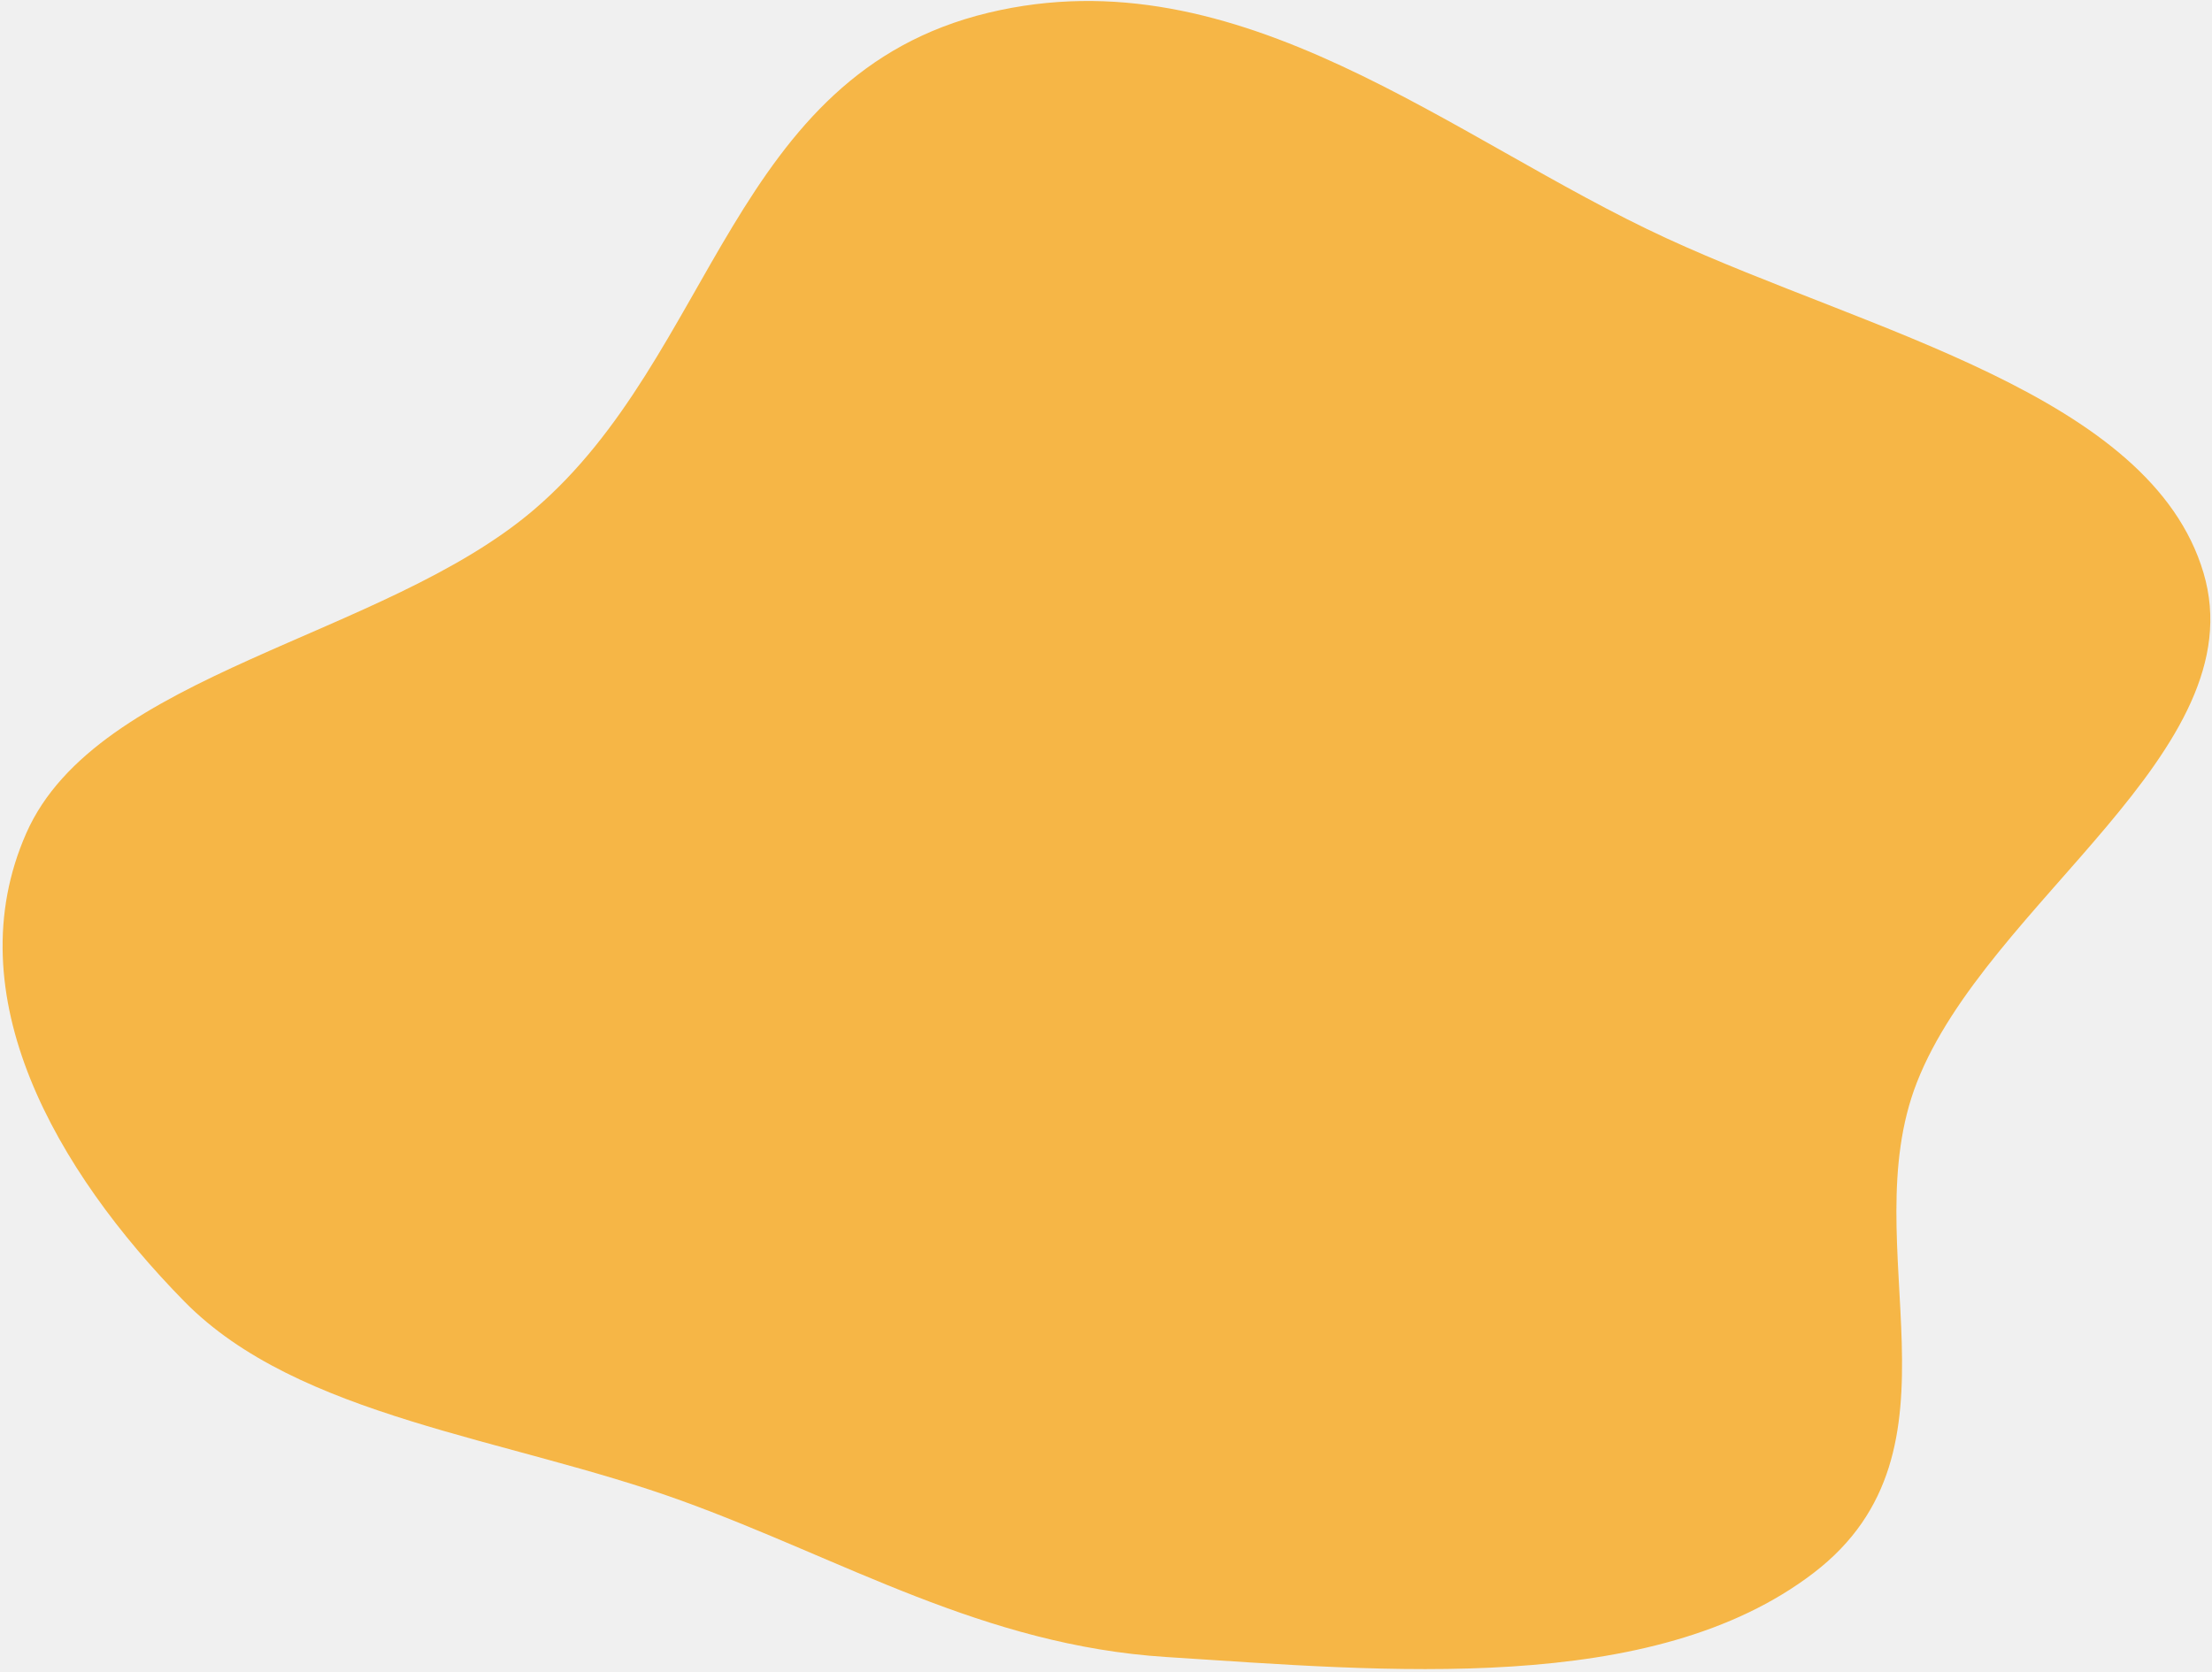
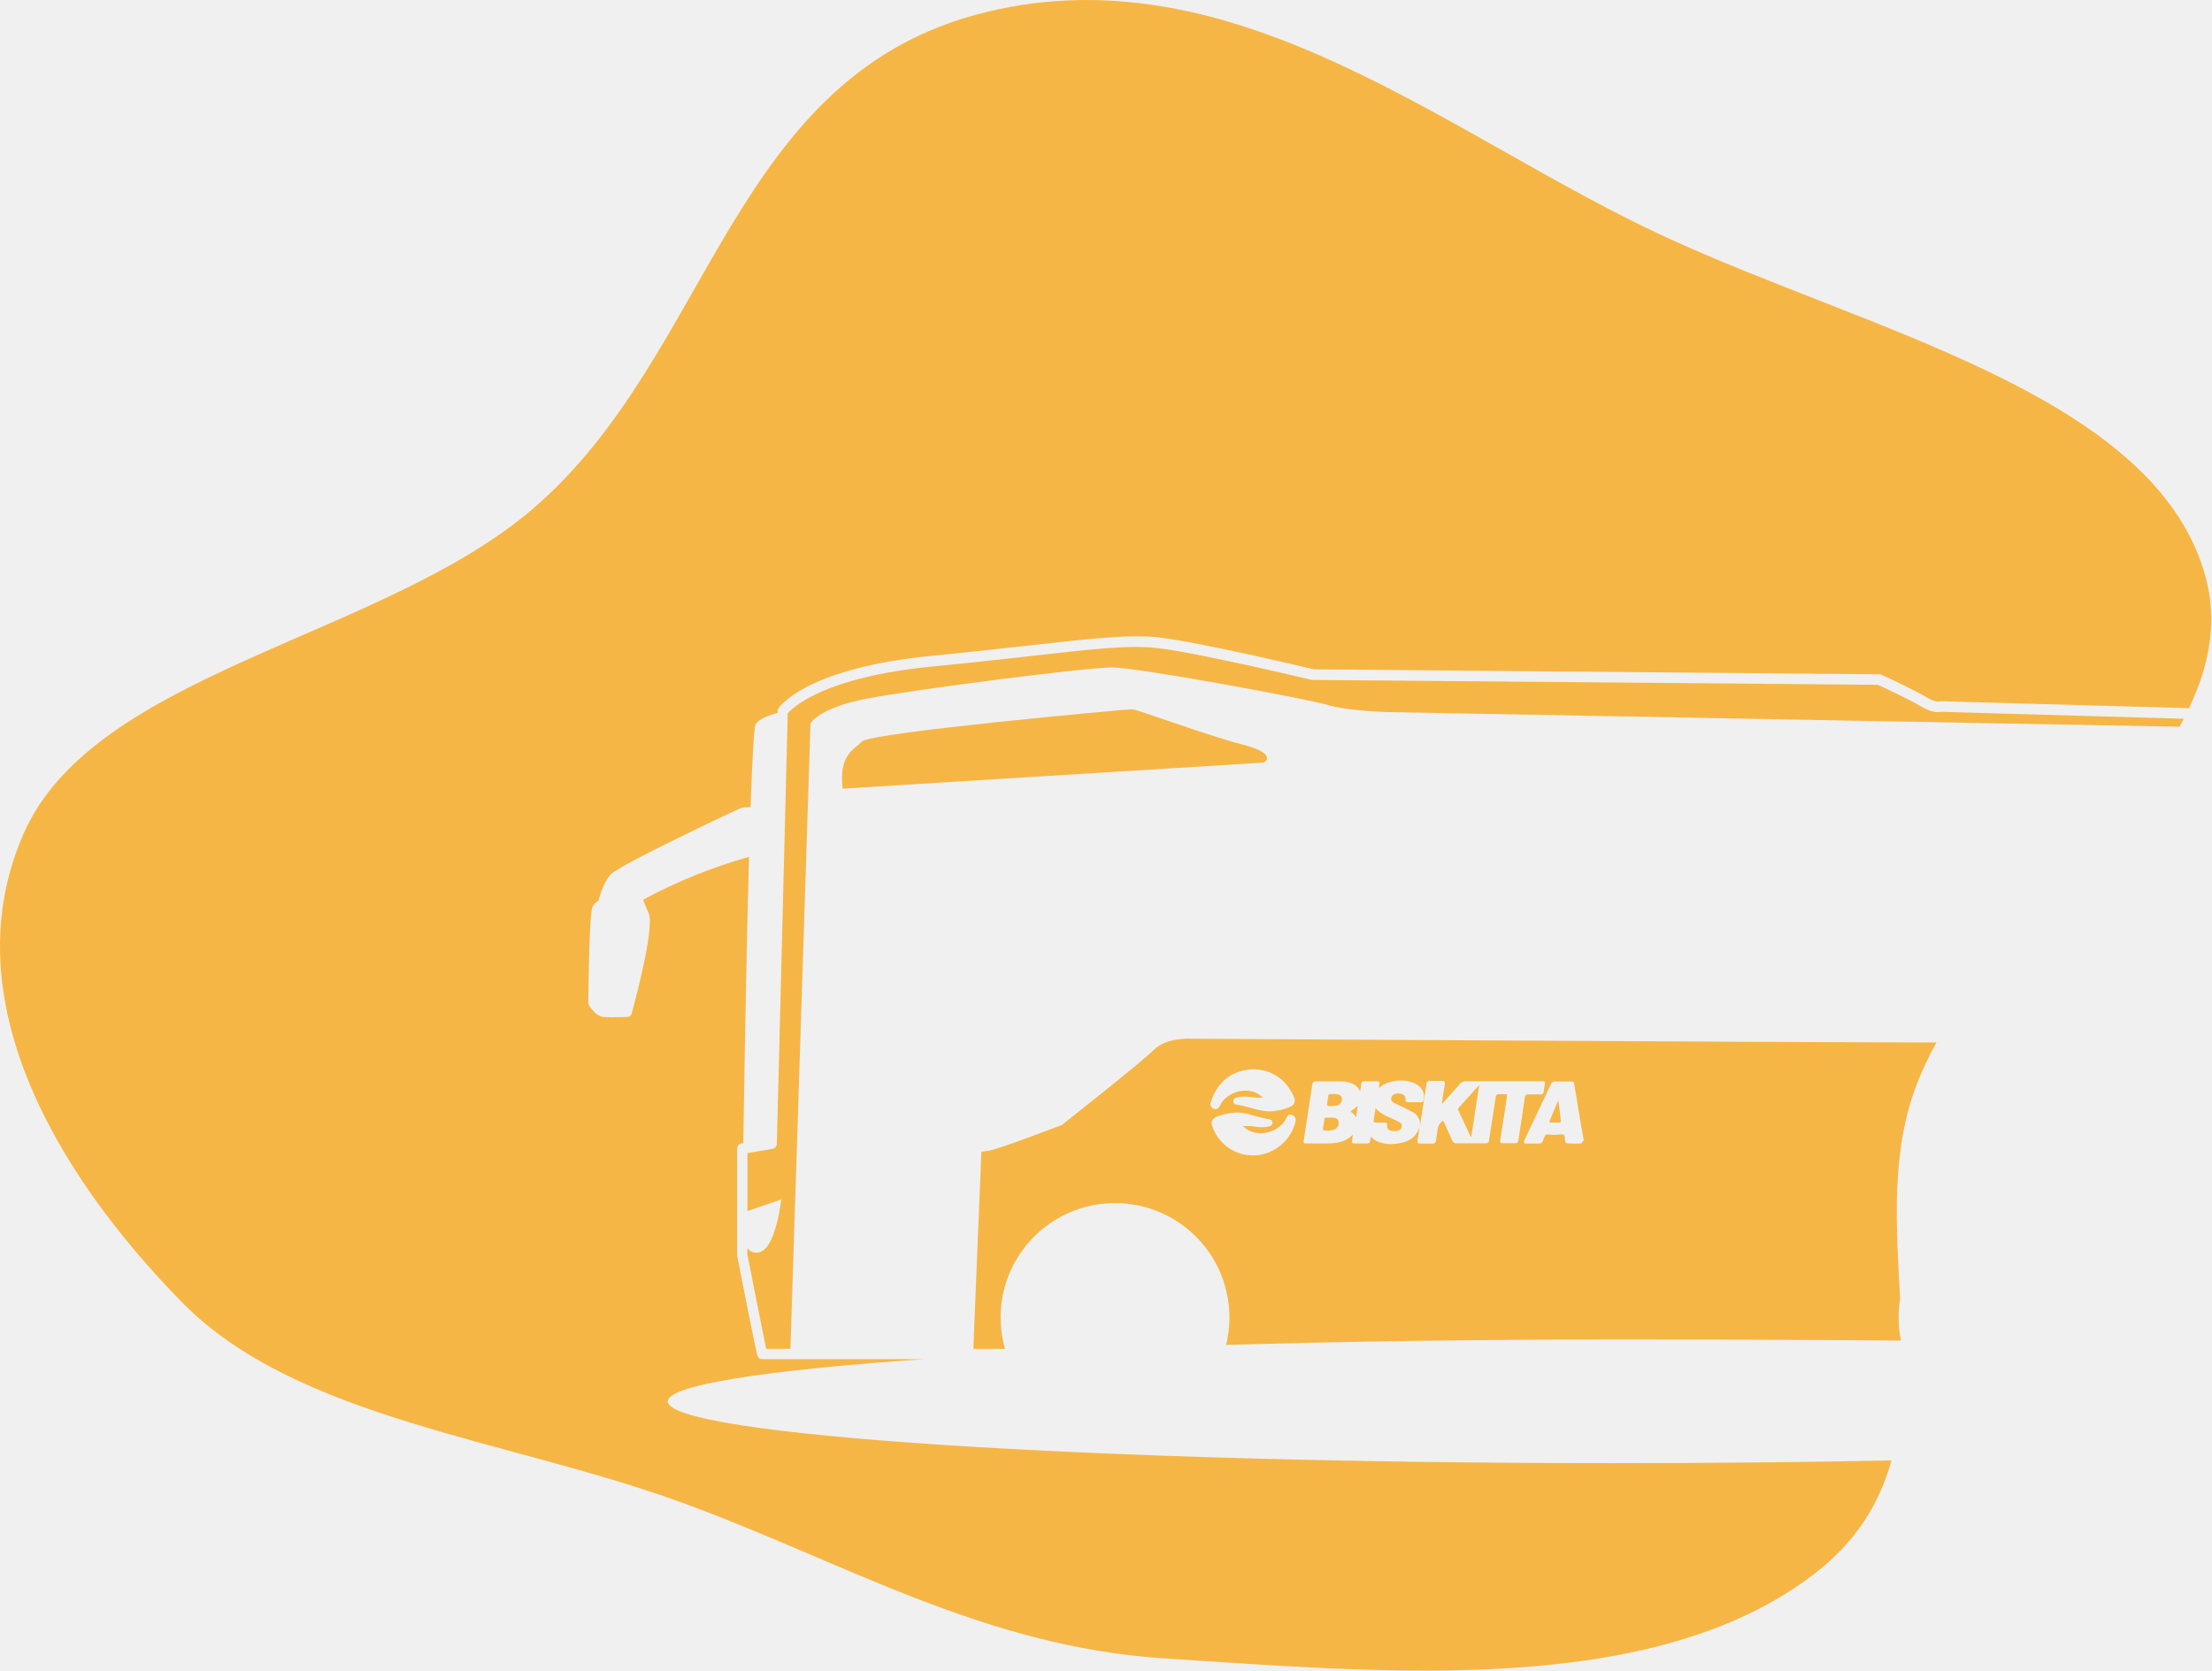
- <svg xmlns="http://www.w3.org/2000/svg" width="639" height="483" viewBox="0 0 639 483" fill="none">
-   <path fillRule="evenodd" clipRule="evenodd" d="M285.557 3.678C358.134 -13.738 419.238 40.169 481.343 68.805C540.192 95.939 621.277 114.025 636.55 165.515C651.815 216.98 574.052 260.661 553.72 312.81C535.251 360.182 570.541 418.789 523.892 454.478C477.354 490.084 400.444 482.818 336.828 478.749C284.09 475.375 243.625 450.524 196.789 433.555C146.644 415.388 86.154 409.565 53.233 376.004C16.15 338.201 -13.061 287.511 7.606 240.696C28.061 194.36 110.741 184.363 154.191 147.312C206.662 102.568 211.117 21.542 285.557 3.678Z" fill="#F6B646" />
+ <svg xmlns="http://www.w3.org/2000/svg" width="638" height="482" viewBox="0 0 638 482" fill="none">
+   <g clip-path="url(#clip0_678_2327)">
+     <path fill-rule="evenodd" clip-rule="evenodd" d="M447.28 323.85H449.76C450.15 323.85 450.25 323.69 450.19 323.31C450.09 322.74 450.06 322.16 449.99 321.59C449.83 320.3 449.66 319 449.5 317.71H449.33C448.543 319.59 447.75 321.47 446.95 323.35C446.81 323.68 446.9 323.85 447.28 323.85Z" fill="#F6B646" />
+     <path fill-rule="evenodd" clip-rule="evenodd" d="M423.2 325.81L424.2 328.01H424.35L426.63 313.18H426.51C424.58 315.3 422.66 317.44 420.73 319.56C420.617 319.68 420.55 319.835 420.539 319.999C420.528 320.163 420.574 320.326 420.67 320.46C421.53 322.22 422.36 324 423.2 325.81Z" fill="#F6B646" />
+     <path fill-rule="evenodd" clip-rule="evenodd" d="M396.76 323.87C397.63 323.87 398.5 323.87 399.37 323.87C399.9 323.87 400.14 324.02 400.09 324.61C400.053 324.798 400.056 324.991 400.098 325.178C400.141 325.364 400.222 325.54 400.338 325.693C400.453 325.846 400.599 325.973 400.766 326.065C400.934 326.158 401.119 326.214 401.31 326.23C401.9 326.355 402.51 326.355 403.1 326.23C403.403 326.186 403.684 326.047 403.903 325.833C404.122 325.619 404.268 325.342 404.32 325.04C404.373 324.751 404.319 324.453 404.168 324.2C404.017 323.948 403.78 323.76 403.5 323.67C402.83 323.33 402.14 323.01 401.45 322.67C399.8 321.9 398.05 321.29 396.75 319.67C396.55 320.99 396.37 322.12 396.2 323.26C396.13 323.69 396.32 323.88 396.76 323.87Z" fill="#F6B646" />
+     <path fill-rule="evenodd" clip-rule="evenodd" d="M358.24 214.76C347.43 211.95 327.98 204.61 326.47 204.61C324.96 204.61 251.25 211.31 248.65 213.9C246.05 216.49 241.95 217.79 243.03 227.52L364.51 220C364.51 220 369.06 217.57 358.24 214.76Z" fill="#F6B646" />
+     <path fill-rule="evenodd" clip-rule="evenodd" d="M227.98 389.11L233.77 208.7C233.77 208.7 236.16 204.2 249.97 201.56C263.78 198.92 312.97 192.56 320.68 192.56C328.39 192.56 378.06 201.82 383.06 203.41C388.06 205 399.53 205.41 399.53 205.41L628.62 209.65C629.05 208.88 629.46 208.12 629.86 207.35L559.86 205.35C558.98 205.57 557.1 205.62 553.93 203.71C550.76 201.8 543.23 198.3 541.64 197.56L378.71 196.15C378.597 196.165 378.483 196.165 378.37 196.15C378.05 196.07 345.81 188.38 334.02 186.99C325.86 185.99 315.08 187.25 297.22 189.27C289.16 190.18 280.02 191.21 268.97 192.27C237.7 195.33 228.68 204.08 227.2 205.8L224.06 330C224.051 330.348 223.921 330.681 223.693 330.944C223.465 331.207 223.153 331.382 222.81 331.44L215.58 332.65V349.57L215.64 349.37L225.35 346.03L224.97 348.48C224.72 350.13 223.3 358.43 220.19 360.7C219.613 361.133 218.912 361.368 218.19 361.37C218.03 361.38 217.87 361.38 217.71 361.37C216.849 361.233 216.074 360.767 215.55 360.07V361.85C217.42 371.4 220.16 385.2 220.99 389.15L227.98 389.11Z" fill="#F6B646" />
+     <path fill-rule="evenodd" clip-rule="evenodd" d="M391.12 322.29C391.3 321.07 391.45 320.06 391.61 319.04C391.056 319.544 390.457 319.996 389.82 320.39C389.66 320.48 389.48 320.62 389.7 320.79C390.256 321.204 390.737 321.712 391.12 322.29Z" fill="#F6B646" />
+     <path fill-rule="evenodd" clip-rule="evenodd" d="M465.39 422.11C314.74 422.11 192.61 414.11 192.61 404.3C192.61 399.58 220.61 395.3 266.39 392.11H219.79C218.63 392.11 218.41 391.11 218.12 389.69C217.95 388.9 217.72 387.78 217.44 386.43C216.9 383.74 216.18 380.15 215.44 376.57C214.01 369.39 212.61 362.22 212.61 362.22C212.6 362.123 212.6 362.026 212.61 361.93V331.37C212.608 331.015 212.732 330.67 212.962 330.399C213.191 330.128 213.509 329.947 213.86 329.89L214.38 329.8C214.43 326.32 215.11 281.29 216.04 247.19C205.48 250.168 195.276 254.289 185.61 259.48V260L187.09 263.45C188.76 267.35 183.79 286.52 182.22 292.3C182.139 292.611 181.958 292.887 181.705 293.086C181.453 293.285 181.142 293.395 180.82 293.4C180.68 293.4 178.58 293.46 176.67 293.46C175.67 293.46 174.67 293.46 174.12 293.4C171.85 293.21 170.19 290.53 169.88 289.99C169.74 289.758 169.67 289.49 169.68 289.22C169.78 279.63 170.07 263.29 170.9 261.63C171.24 260.859 171.858 260.245 172.63 259.91C172.63 259.91 172.63 259.85 172.63 259.82C172.63 259.62 173.81 255.05 176 252.41C178.38 249.56 213.15 233.34 213.49 233.19C214.462 232.9 215.479 232.795 216.49 232.88C216.95 219.31 217.49 209.65 217.94 208.93C219.13 207.24 222.27 206.19 224.28 205.67V205.14C224.289 204.866 224.372 204.6 224.52 204.37C224.82 203.9 232.4 192.77 268.74 189.2C279.74 188.12 288.9 187.09 296.96 186.2C315.03 184.2 325.96 182.92 334.44 183.92C346.09 185.29 376.17 192.44 378.97 193.1L542.06 194.53C542.27 194.527 542.479 194.572 542.67 194.66C543.05 194.84 551.98 198.96 555.54 201.1C557.93 202.53 559.03 202.42 559.17 202.4C559.358 202.326 559.559 202.291 559.76 202.3L631.37 204.3C637.42 191.6 639.81 178.66 635.81 165.19C620.54 113.7 539.45 95.61 480.61 68.48C418.49 39.88 357.39 -14 284.81 3.39C210.37 21.26 205.91 102.28 153.44 147C109.99 184.05 27.31 194 6.86 240.38C-13.81 287.19 15.4 337.88 52.48 375.69C85.41 409.28 145.9 415.1 196.06 433.27C242.9 450.27 283.36 475.09 336.06 478.46C399.68 482.53 476.59 489.8 523.12 454.19C535.59 444.66 542.2 433.48 545.55 421.33C520.22 421.84 493.29 422.11 465.39 422.11Z" fill="#F6B646" />
+     <path fill-rule="evenodd" clip-rule="evenodd" d="M289.86 389.1C288.478 384.237 288.233 379.121 289.142 374.148C290.051 369.175 292.09 364.477 295.103 360.417C298.115 356.357 302.021 353.044 306.517 350.733C311.013 348.421 315.98 347.174 321.035 347.087C326.09 346.999 331.097 348.075 335.67 350.23C340.243 352.385 344.26 355.561 347.411 359.515C350.562 363.469 352.762 368.093 353.842 373.032C354.922 377.971 354.853 383.092 353.64 388C387.75 387 425.57 386.44 465.39 386.44C493.98 386.44 521.88 386.52 548.28 386.75C547.833 384.551 547.608 382.313 547.61 380.07C547.609 378.274 547.757 376.481 548.05 374.71C546.9 353.66 545.32 332.11 552.97 312.48C554.565 308.452 556.422 304.534 558.53 300.75C513.53 300.7 343.76 299.66 343.76 299.66C343.76 299.66 336.58 299.13 332.86 302.83C329.14 306.53 306.29 324.53 306.29 324.53C306.29 324.53 287.7 331.71 285.06 332C284.32 332.08 283.66 332.17 283.06 332.27L280.73 389.14H289.85L289.86 389.1ZM448.63 312C450.07 312.05 451.53 312 452.98 312C453.89 312 453.93 312 454.08 312.95C454.68 316.536 455.277 320.13 455.87 323.73C456.16 325.48 456.48 327.22 456.79 328.97L456.09 329.86C454.74 330 453.39 329.86 452.09 329.86C451.933 329.863 451.78 329.808 451.661 329.704C451.543 329.6 451.467 329.456 451.45 329.3C451.38 328.906 451.33 328.509 451.3 328.11C451.3 327.33 450.93 327.11 449.84 327.29C448.846 327.447 447.834 327.447 446.84 327.29C446.04 327.18 445.66 327.39 445.45 328.01C445.31 328.43 445.09 328.83 444.94 329.24C444.87 329.447 444.735 329.625 444.554 329.748C444.374 329.871 444.158 329.931 443.94 329.92C442.68 329.92 441.41 329.92 440.14 329.92C440.036 329.931 439.931 329.913 439.837 329.867C439.743 329.821 439.664 329.749 439.61 329.66C439.555 329.571 439.527 329.468 439.529 329.363C439.531 329.259 439.562 329.157 439.62 329.07C442.17 323.66 444.74 318.26 447.29 312.85C447.38 312.575 447.563 312.34 447.808 312.185C448.052 312.03 448.343 311.964 448.63 312ZM376.06 328.86C376.893 323.526 377.713 318.166 378.52 312.78C378.52 312.663 378.545 312.548 378.594 312.442C378.643 312.337 378.713 312.242 378.802 312.167C378.89 312.091 378.994 312.035 379.105 312.002C379.217 311.97 379.335 311.962 379.45 311.98C381.96 311.98 384.45 311.98 386.96 311.98C387.807 311.998 388.646 312.143 389.45 312.41C390.091 312.568 390.684 312.879 391.178 313.316C391.673 313.753 392.054 314.303 392.29 314.92C392.41 314.19 392.53 313.47 392.63 312.74C392.627 312.623 392.65 312.507 392.697 312.401C392.743 312.294 392.813 312.199 392.901 312.123C392.989 312.046 393.093 311.99 393.205 311.958C393.317 311.927 393.435 311.92 393.55 311.94C394.78 311.94 396.01 311.94 397.24 311.94C397.76 311.94 397.96 312.13 397.87 312.67C397.752 313.024 397.708 313.398 397.74 313.77C397.99 313.77 398.08 313.61 398.21 313.51C400.94 311.32 406.13 311.11 408.94 313.07C409.604 313.512 410.12 314.142 410.423 314.88C410.726 315.617 410.802 316.429 410.64 317.21C410.64 317.321 410.615 317.431 410.569 317.533C410.522 317.634 410.455 317.724 410.37 317.797C410.286 317.87 410.187 317.924 410.08 317.956C409.973 317.987 409.86 317.995 409.75 317.98H406.06C405.55 317.98 405.36 317.77 405.37 317.25C405.402 317.045 405.392 316.835 405.338 316.634C405.285 316.434 405.19 316.246 405.06 316.084C404.931 315.922 404.768 315.789 404.584 315.694C404.4 315.598 404.197 315.542 403.99 315.53C403.443 315.401 402.872 315.429 402.34 315.61C402.058 315.685 401.804 315.842 401.61 316.061C401.416 316.279 401.291 316.55 401.25 316.84C401.223 317.109 401.283 317.38 401.422 317.612C401.56 317.844 401.77 318.026 402.02 318.13C402.94 318.69 403.96 319.04 404.91 319.53L407.11 320.66C407.953 321.006 408.653 321.63 409.093 322.428C409.533 323.227 409.687 324.152 409.53 325.05C409.883 322.883 410.217 320.713 410.53 318.54C410.84 316.59 411.16 314.63 411.44 312.68C411.438 312.554 411.463 312.43 411.515 312.316C411.567 312.202 411.644 312.101 411.74 312.021C411.835 311.94 411.948 311.882 412.069 311.851C412.19 311.82 412.317 311.816 412.44 311.84C413.63 311.84 414.81 311.84 415.99 311.84C416.72 311.84 416.84 312.03 416.73 312.76C416.443 314.6 416.153 316.43 415.86 318.25C415.877 318.269 415.898 318.284 415.921 318.295C415.944 318.305 415.969 318.311 415.995 318.311C416.021 318.311 416.046 318.305 416.069 318.295C416.092 318.284 416.113 318.269 416.13 318.25C417.78 316.41 419.45 314.58 421.07 312.72C421.263 312.468 421.514 312.266 421.801 312.13C422.088 311.995 422.403 311.929 422.72 311.94C430.02 311.94 437.32 311.94 444.62 311.94C445.62 311.94 445.71 312.02 445.55 313C445.44 313.66 445.31 314.32 445.23 315C445.228 315.111 445.201 315.221 445.152 315.321C445.103 315.421 445.033 315.509 444.946 315.58C444.859 315.65 444.759 315.701 444.651 315.729C444.542 315.756 444.43 315.76 444.32 315.74C443.11 315.74 441.9 315.74 440.7 315.74C440.13 315.74 439.91 315.95 439.83 316.49C439.21 320.64 438.57 324.79 437.95 328.94C437.86 329.52 437.64 329.82 437.01 329.81C435.8 329.81 434.59 329.81 433.39 329.81C432.77 329.81 432.61 329.54 432.7 328.99C433.367 324.836 434.003 320.686 434.61 316.54C434.74 315.71 434.71 315.66 433.87 315.66C433.35 315.66 432.87 315.66 432.33 315.66C431.79 315.66 431.48 315.9 431.4 316.48C431.11 318.48 430.78 320.56 430.47 322.6C430.16 324.64 429.81 326.86 429.47 329C429.473 329.124 429.447 329.248 429.395 329.362C429.343 329.476 429.266 329.576 429.17 329.656C429.074 329.736 428.961 329.793 428.84 329.823C428.719 329.853 428.592 329.855 428.47 329.83C425.64 329.83 422.8 329.83 419.97 329.83C419.738 329.853 419.506 329.795 419.312 329.666C419.119 329.536 418.976 329.343 418.91 329.12C418.13 327.35 417.32 325.59 416.52 323.82C416.23 323.19 416.22 323.22 415.73 323.68C415.091 324.271 414.698 325.081 414.63 325.95C414.54 326.95 414.31 328.01 414.17 329.05C414.172 329.175 414.146 329.3 414.094 329.415C414.042 329.529 413.966 329.631 413.871 329.713C413.775 329.795 413.663 329.855 413.542 329.889C413.421 329.923 413.294 329.93 413.17 329.91C412.01 329.91 410.85 329.91 409.69 329.91C408.88 329.91 408.77 329.76 408.88 328.91C409.05 327.63 409.25 326.36 409.44 325.08C408.36 328.64 405.54 329.7 402.24 330.01C400.68 330.181 399.101 329.986 397.63 329.44C396.954 329.195 396.34 328.806 395.83 328.3C395.72 328.2 395.63 328.02 395.46 328.06C395.29 328.1 395.28 328.29 395.26 328.44C395.06 329.99 395.05 329.89 393.48 329.89H390.74C389.97 329.89 389.88 329.76 389.98 329.03C390.05 328.5 390.12 328.03 390.21 327.34C388.21 329.39 385.77 329.82 383.21 329.87C381.07 329.92 378.92 329.87 376.78 329.87C375.98 329.88 375.89 329.75 376.06 328.86ZM373.67 323.53C373.099 325.918 371.852 328.091 370.079 329.79C368.305 331.489 366.081 332.641 363.67 333.11C360.793 333.656 357.815 333.162 355.267 331.717C352.719 330.272 350.768 327.97 349.76 325.22C349.14 323.68 349.5 322.8 351.03 322.13C352.425 321.588 353.883 321.229 355.37 321.06C357.283 320.853 359.217 321.064 361.04 321.68C362.665 322.167 364.314 322.571 365.98 322.89C366.52 322.98 366.98 323.18 367.04 323.81C367.1 324.44 366.62 324.81 366.04 324.97C364.685 325.239 363.292 325.26 361.93 325.03C360.786 324.845 359.625 324.798 358.47 324.89C359.257 325.651 360.204 326.226 361.242 326.572C362.281 326.918 363.384 327.027 364.47 326.89C366.557 326.672 368.498 325.714 369.94 324.19C370.361 323.735 370.699 323.21 370.94 322.64C371.33 321.75 371.87 321.45 372.59 321.64C372.787 321.687 372.973 321.775 373.134 321.899C373.295 322.022 373.429 322.177 373.527 322.355C373.625 322.533 373.685 322.729 373.702 322.931C373.72 323.134 373.695 323.337 373.63 323.53H373.67ZM349.23 318C350.92 312.71 354.4 309.34 359.99 308.59C362.474 308.265 364.997 308.704 367.225 309.85C369.452 310.995 371.279 312.791 372.46 315C372.8 315.552 373.081 316.139 373.3 316.75C373.492 317.184 373.508 317.677 373.344 318.123C373.18 318.569 372.848 318.934 372.42 319.14C371.124 319.79 369.728 320.22 368.29 320.41C365.62 320.97 363.11 320.28 360.59 319.57C359.354 319.193 358.094 318.896 356.82 318.68C356.555 318.705 356.29 318.624 356.085 318.454C355.88 318.284 355.75 318.04 355.725 317.775C355.7 317.509 355.781 317.245 355.951 317.04C356.12 316.834 356.365 316.705 356.63 316.68C357.768 316.343 358.967 316.265 360.14 316.45C361.493 316.624 362.856 316.707 364.22 316.7C363.179 315.562 361.754 314.85 360.22 314.7C358.928 314.55 357.618 314.694 356.389 315.119C355.16 315.545 354.043 316.243 353.12 317.16C352.587 317.67 352.162 318.282 351.87 318.96C351.47 319.82 350.87 320.15 350.13 319.89C349.943 319.831 349.77 319.734 349.621 319.605C349.473 319.476 349.353 319.318 349.269 319.14C349.184 318.963 349.137 318.77 349.131 318.574C349.124 318.378 349.158 318.182 349.23 318Z" fill="#F6B646" />
+     <path fill-rule="evenodd" clip-rule="evenodd" d="M384.11 319.1C384.53 319.1 384.96 319.04 385.37 318.98C385.591 318.947 385.807 318.883 386.01 318.79C386.381 318.622 386.684 318.332 386.866 317.968C387.048 317.603 387.099 317.187 387.01 316.79C386.94 316.17 386.51 315.79 385.62 315.67C384.979 315.6 384.334 315.58 383.69 315.61C383.33 315.61 383.17 315.8 383.12 316.14C383.05 316.66 382.97 317.19 382.87 317.72C382.65 319.23 382.76 319.06 384.11 319.1Z" fill="#F6B646" />
+     <path fill-rule="evenodd" clip-rule="evenodd" d="M381.86 326.1C382.965 326.292 384.101 326.171 385.14 325.75C385.513 325.521 385.804 325.18 385.971 324.776C386.138 324.372 386.173 323.925 386.07 323.5C385.9 322.8 385.29 322.44 384.28 322.43H382.54C382.27 322.43 382.05 322.51 382 322.82C381.86 323.74 381.71 324.66 381.58 325.58C381.55 325.81 381.57 326.09 381.86 326.1Z" fill="#F6B646" />
+   </g>
+   <defs>
+     <clipPath id="clip0_678_2327">
+       <rect width="637.77" height="481.96" fill="white" />
+     </clipPath>
+   </defs>
</svg>
